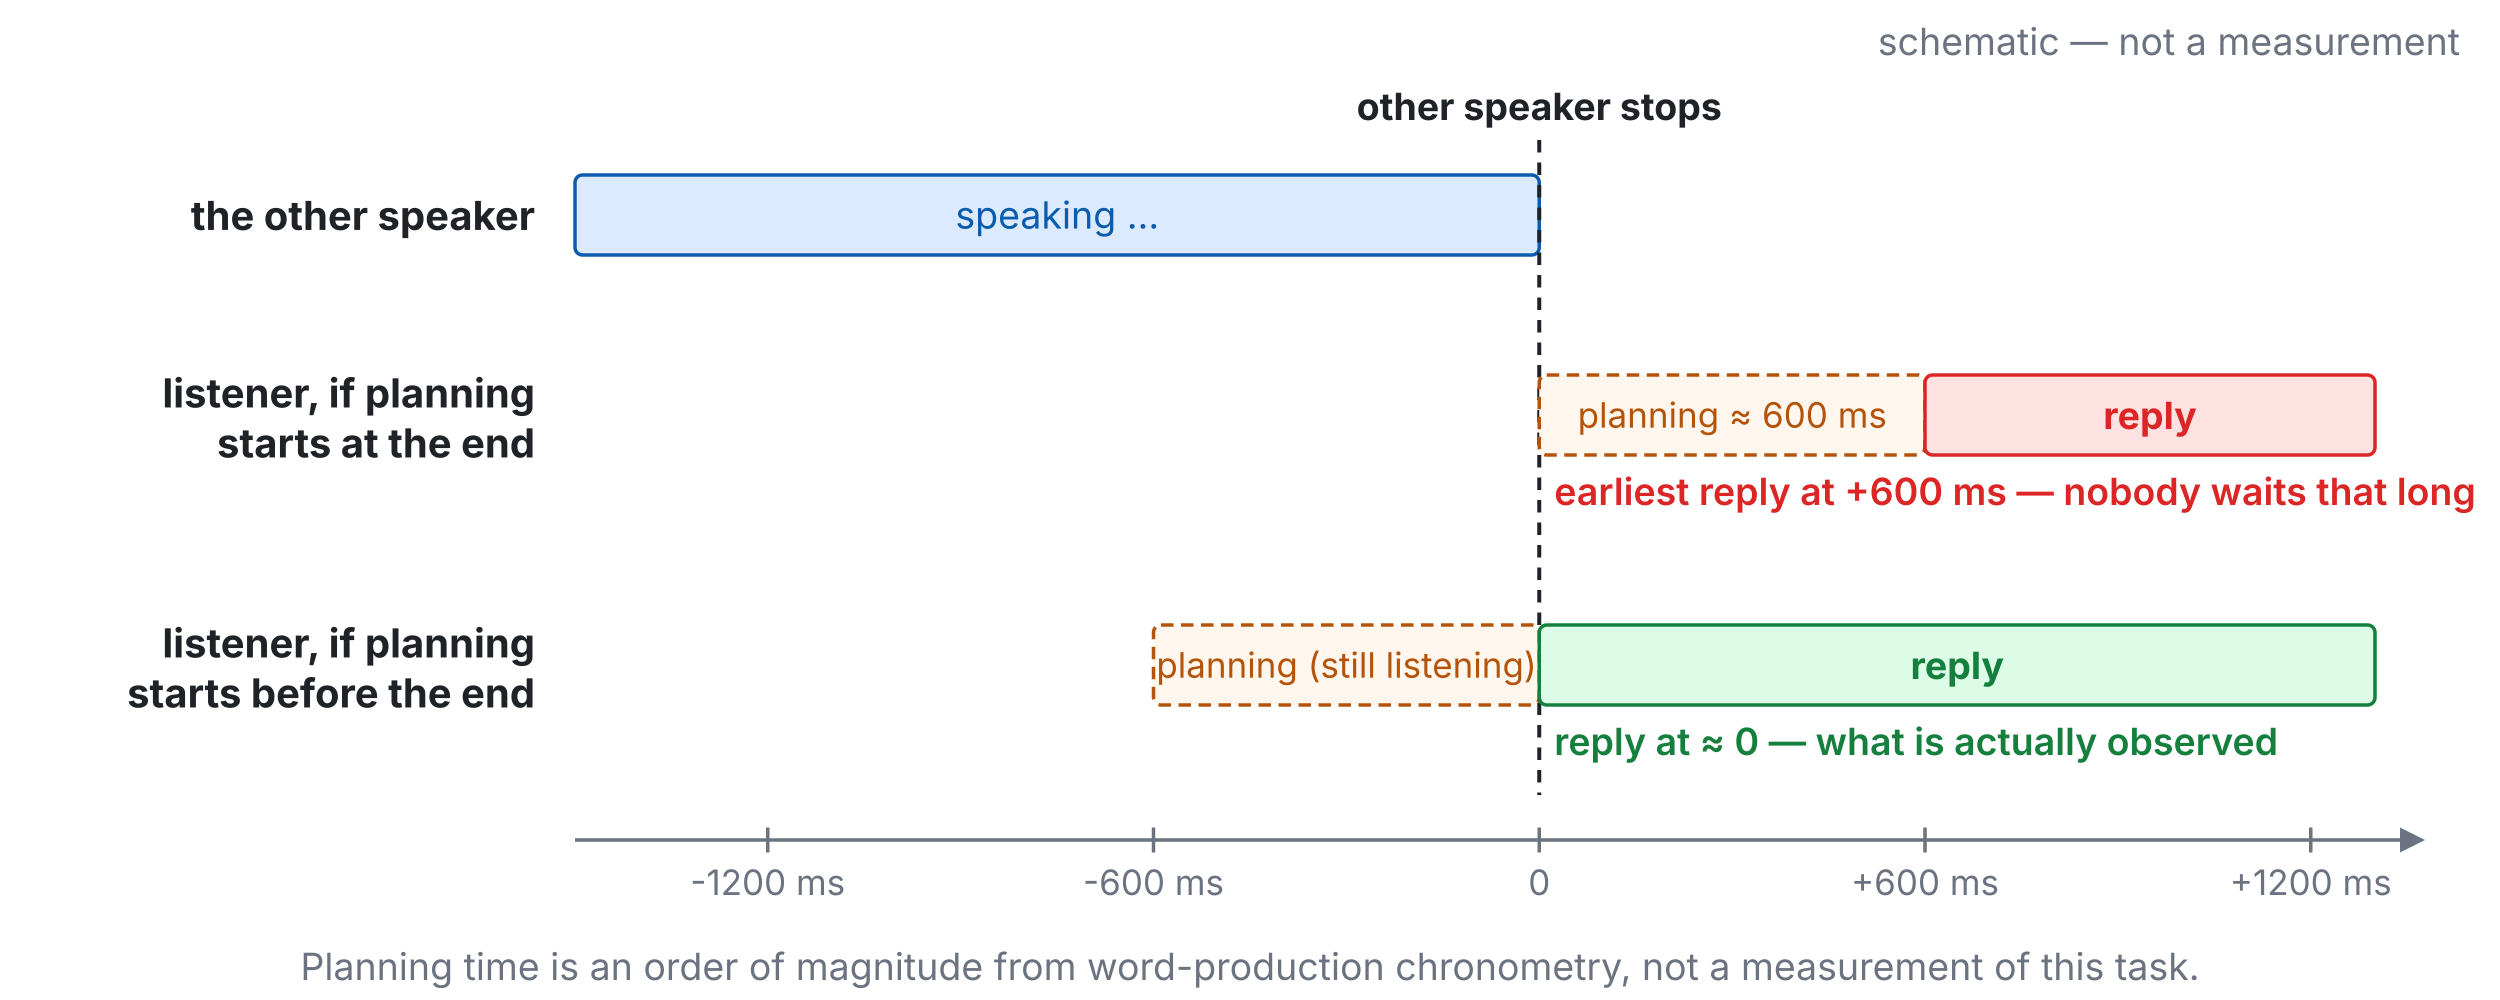
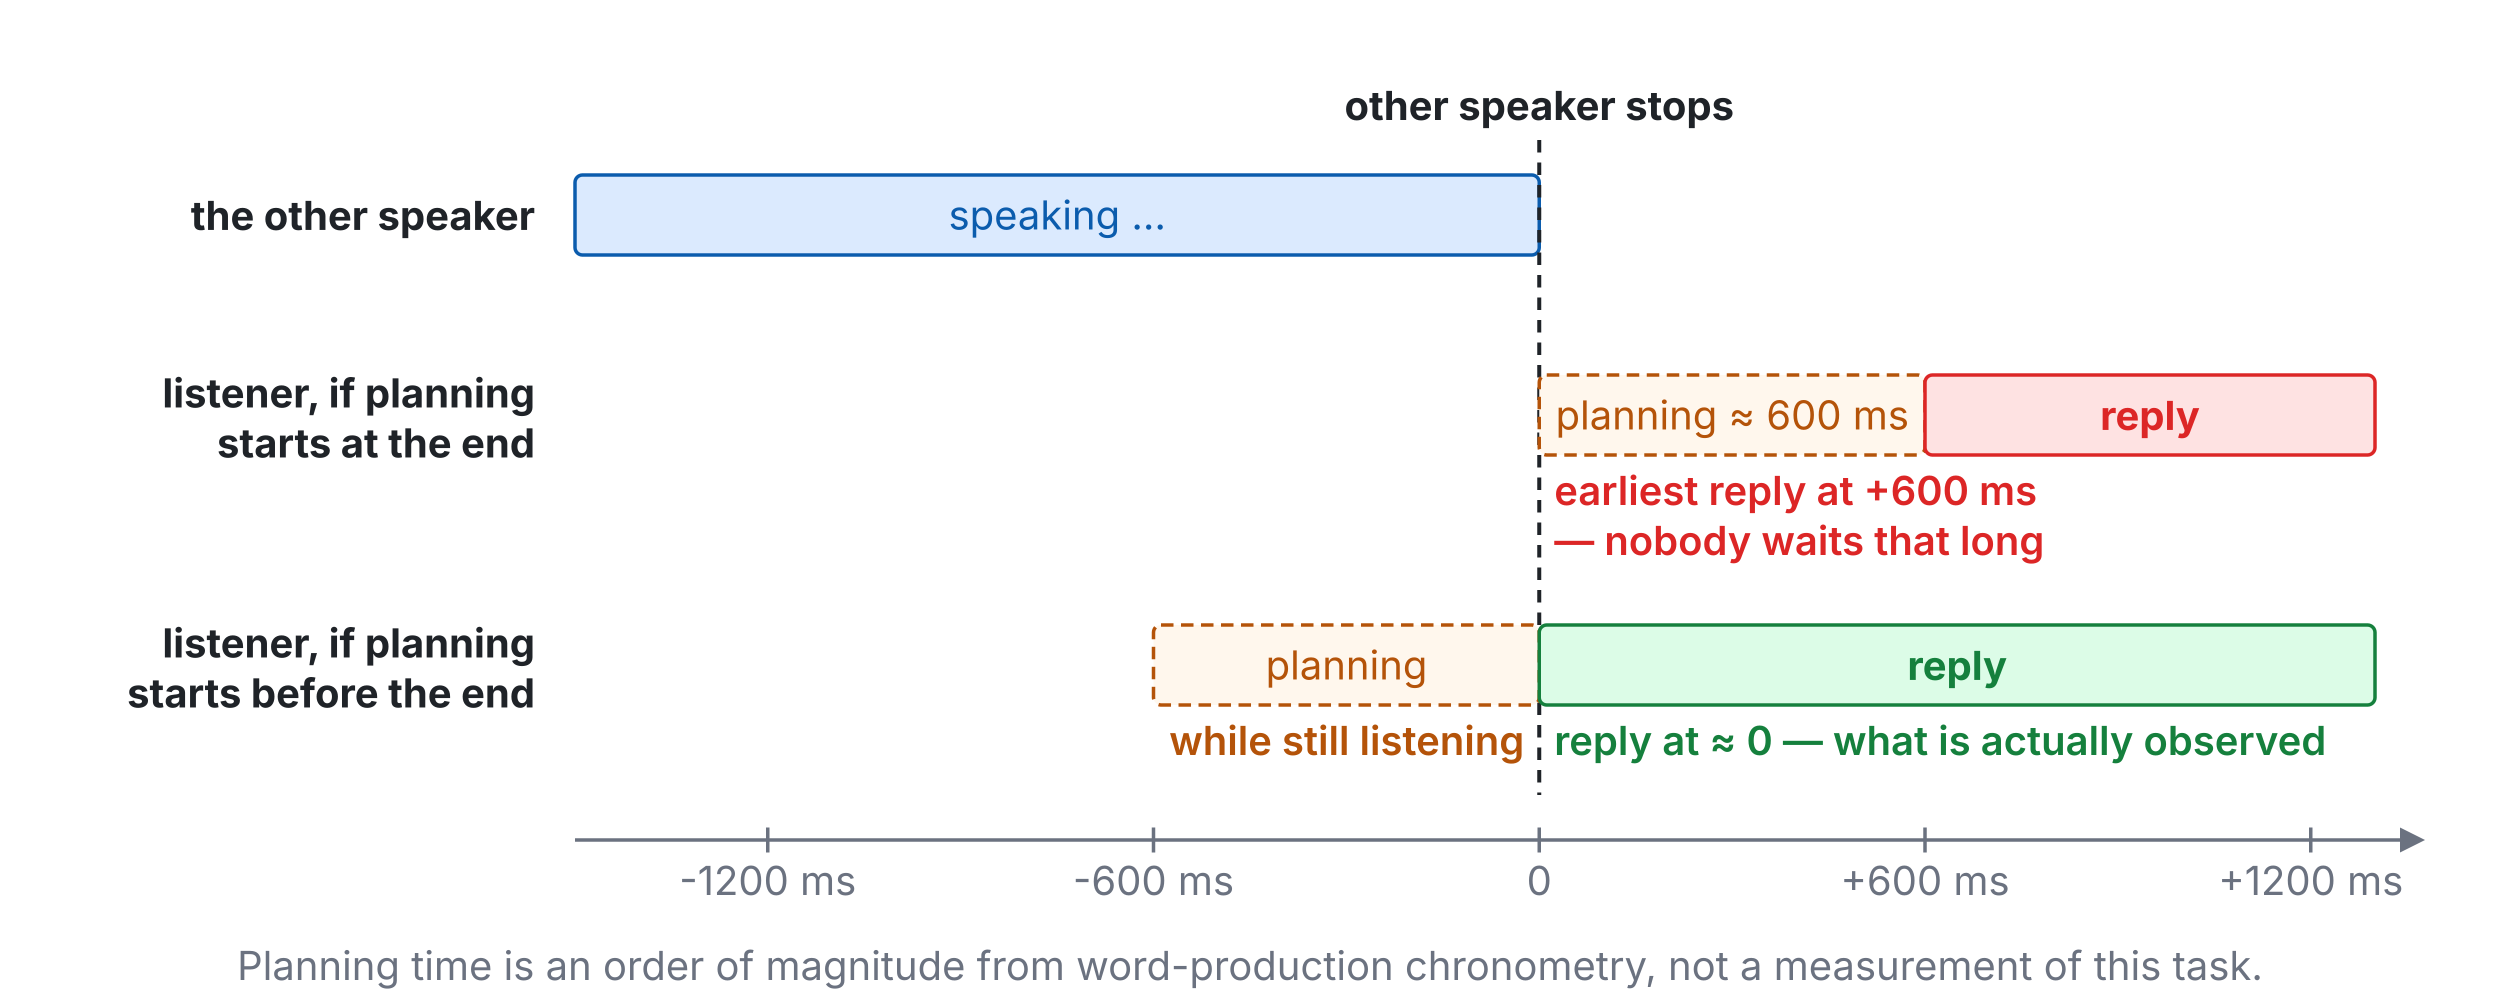
<svg xmlns="http://www.w3.org/2000/svg" viewBox="0 0 1000 400" width="100%" role="img" font-family="system-ui,-apple-system,Segoe UI,sans-serif">
-   <text x="984.0" y="22.0" font-size="15" font-weight="400" fill="#6b7280" text-anchor="end" dominant-baseline="auto">schematic — not a measurement</text>
  <text x="214.0" y="86.0" font-size="16" font-weight="700" fill="#1f2328" text-anchor="end" dominant-baseline="middle">the other speaker</text>
  <rect x="230.0" y="70.0" width="385.7" height="32.0" rx="3" fill="#dbeafe" stroke="#0b5cad" stroke-width="1.4" />
-   <text x="422.9" y="86.0" font-size="15" font-weight="400" fill="#0b5cad" text-anchor="middle" dominant-baseline="middle">speaking …</text>
+   <text x="422.9" y="86.0" font-size="16" font-weight="400" fill="#0b5cad" text-anchor="middle" dominant-baseline="middle">speaking …</text>
  <line x1="615.7" y1="56.0" x2="615.7" y2="318.0" stroke="#1f2328" stroke-width="1.6" stroke-dasharray="5 4" />
-   <text x="615.7" y="48.0" font-size="15" font-weight="700" fill="#1f2328" text-anchor="middle" dominant-baseline="auto">other speaker stops</text>
+   <text x="615.7" y="48.0" font-size="16" font-weight="700" fill="#1f2328" text-anchor="middle" dominant-baseline="auto">other speaker stops</text>
  <line x1="230.0" y1="336.0" x2="962.0" y2="336.0" stroke="#6b7280" stroke-width="1.4" />
  <polygon points="970.0,336.0 960.0,331.0 960.0,341.0" fill="#6b7280" />
  <line x1="307.1" y1="331.0" x2="307.1" y2="341.0" stroke="#6b7280" stroke-width="1.4" />
-   <text x="307.1" y="358.0" font-size="14" font-weight="400" fill="#6b7280" text-anchor="middle" dominant-baseline="auto">-1200 ms</text>
+   <text x="307.1" y="358.0" font-size="16" font-weight="400" fill="#6b7280" text-anchor="middle" dominant-baseline="auto">-1200 ms</text>
  <line x1="461.4" y1="331.0" x2="461.4" y2="341.0" stroke="#6b7280" stroke-width="1.4" />
-   <text x="461.4" y="358.0" font-size="14" font-weight="400" fill="#6b7280" text-anchor="middle" dominant-baseline="auto">-600 ms</text>
+   <text x="461.4" y="358.0" font-size="16" font-weight="400" fill="#6b7280" text-anchor="middle" dominant-baseline="auto">-600 ms</text>
  <line x1="615.7" y1="331.0" x2="615.7" y2="341.0" stroke="#6b7280" stroke-width="1.4" />
-   <text x="615.7" y="358.0" font-size="14" font-weight="400" fill="#6b7280" text-anchor="middle" dominant-baseline="auto">0</text>
+   <text x="615.7" y="358.0" font-size="16" font-weight="400" fill="#6b7280" text-anchor="middle" dominant-baseline="auto">0</text>
  <line x1="770.0" y1="331.0" x2="770.0" y2="341.0" stroke="#6b7280" stroke-width="1.4" />
-   <text x="770.0" y="358.0" font-size="14" font-weight="400" fill="#6b7280" text-anchor="middle" dominant-baseline="auto">+600 ms</text>
+   <text x="770.0" y="358.0" font-size="16" font-weight="400" fill="#6b7280" text-anchor="middle" dominant-baseline="auto">+600 ms</text>
  <line x1="924.3" y1="331.0" x2="924.3" y2="341.0" stroke="#6b7280" stroke-width="1.4" />
-   <text x="924.3" y="358.0" font-size="14" font-weight="400" fill="#6b7280" text-anchor="middle" dominant-baseline="auto">+1200 ms</text>
+   <text x="924.3" y="358.0" font-size="16" font-weight="400" fill="#6b7280" text-anchor="middle" dominant-baseline="auto">+1200 ms</text>
  <g class="fragment" data-fragment-index="0">
    <text x="214.0" y="157.0" font-size="16" font-weight="700" fill="#1f2328" text-anchor="end" dominant-baseline="middle">listener, if planning</text>
    <text x="214.0" y="177.0" font-size="16" font-weight="700" fill="#1f2328" text-anchor="end" dominant-baseline="middle">starts at the end</text>
    <rect x="615.7" y="150.0" width="154.3" height="32.0" rx="3" fill="#fff7ed" stroke="#b45309" stroke-width="1.4" stroke-dasharray="5 3" />
-     <text x="692.9" y="166.0" font-size="14" font-weight="400" fill="#b45309" text-anchor="middle" dominant-baseline="middle">planning ≈ 600 ms</text>
+     <text x="692.9" y="166.0" font-size="16" font-weight="400" fill="#b45309" text-anchor="middle" dominant-baseline="middle">planning ≈ 600 ms</text>
    <rect x="770.0" y="150.0" width="180.0" height="32.0" rx="3" fill="#fee2e2" stroke="#dc2626" stroke-width="1.4" />
-     <text x="860.0" y="166.0" font-size="15" font-weight="700" fill="#dc2626" text-anchor="middle" dominant-baseline="middle">reply</text>
-     <text x="621.7" y="202.0" font-size="15" font-weight="600" fill="#dc2626" text-anchor="start" dominant-baseline="auto">earliest reply at +600 ms — nobody waits that long</text>
+     <text x="860.0" y="166.0" font-size="16" font-weight="700" fill="#dc2626" text-anchor="middle" dominant-baseline="middle">reply</text>
+     <text x="621.7" y="202.0" font-size="16" font-weight="600" fill="#dc2626" text-anchor="start" dominant-baseline="auto">earliest reply at +600 ms</text>
+     <text x="621.7" y="222.0" font-size="16" font-weight="600" fill="#dc2626" text-anchor="start" dominant-baseline="auto">— nobody waits that long</text>
  </g>
  <g class="fragment" data-fragment-index="1">
    <text x="214.0" y="257.0" font-size="16" font-weight="700" fill="#1f2328" text-anchor="end" dominant-baseline="middle">listener, if planning</text>
    <text x="214.0" y="277.0" font-size="16" font-weight="700" fill="#1f2328" text-anchor="end" dominant-baseline="middle">starts before the end</text>
    <rect x="461.4" y="250.0" width="154.3" height="32.0" rx="3" fill="#fff7ed" stroke="#b45309" stroke-width="1.4" stroke-dasharray="5 3" />
-     <text x="538.6" y="266.0" font-size="14" font-weight="400" fill="#b45309" text-anchor="middle" dominant-baseline="middle">planning (still listening)</text>
+     <text x="538.6" y="266.0" font-size="16" font-weight="400" fill="#b45309" text-anchor="middle" dominant-baseline="middle">planning</text>
+     <text x="609.7" y="302.0" font-size="16" font-weight="600" fill="#b45309" text-anchor="end" dominant-baseline="auto">while still listening</text>
    <rect x="615.7" y="250.0" width="334.3" height="32.0" rx="3" fill="#dcfce7" stroke="#15803d" stroke-width="1.4" />
-     <text x="782.9" y="266.0" font-size="15" font-weight="700" fill="#15803d" text-anchor="middle" dominant-baseline="middle">reply</text>
-     <text x="621.7" y="302.0" font-size="15" font-weight="600" fill="#15803d" text-anchor="start" dominant-baseline="auto">reply at ≈ 0 — what is actually observed</text>
+     <text x="782.9" y="266.0" font-size="16" font-weight="700" fill="#15803d" text-anchor="middle" dominant-baseline="middle">reply</text>
+     <text x="621.7" y="302.0" font-size="16" font-weight="600" fill="#15803d" text-anchor="start" dominant-baseline="auto">reply at ≈ 0 — what is actually observed</text>
  </g>
-   <text x="500.0" y="392.0" font-size="15" fill="#6b7280" text-anchor="middle">Planning time is an order of magnitude from word-production chronometry, not a measurement of this task.</text>
+   <text x="500.0" y="392.0" font-size="16" fill="#6b7280" text-anchor="middle">Planning time is an order of magnitude from word-production chronometry, not a measurement of this task.</text>
</svg>
